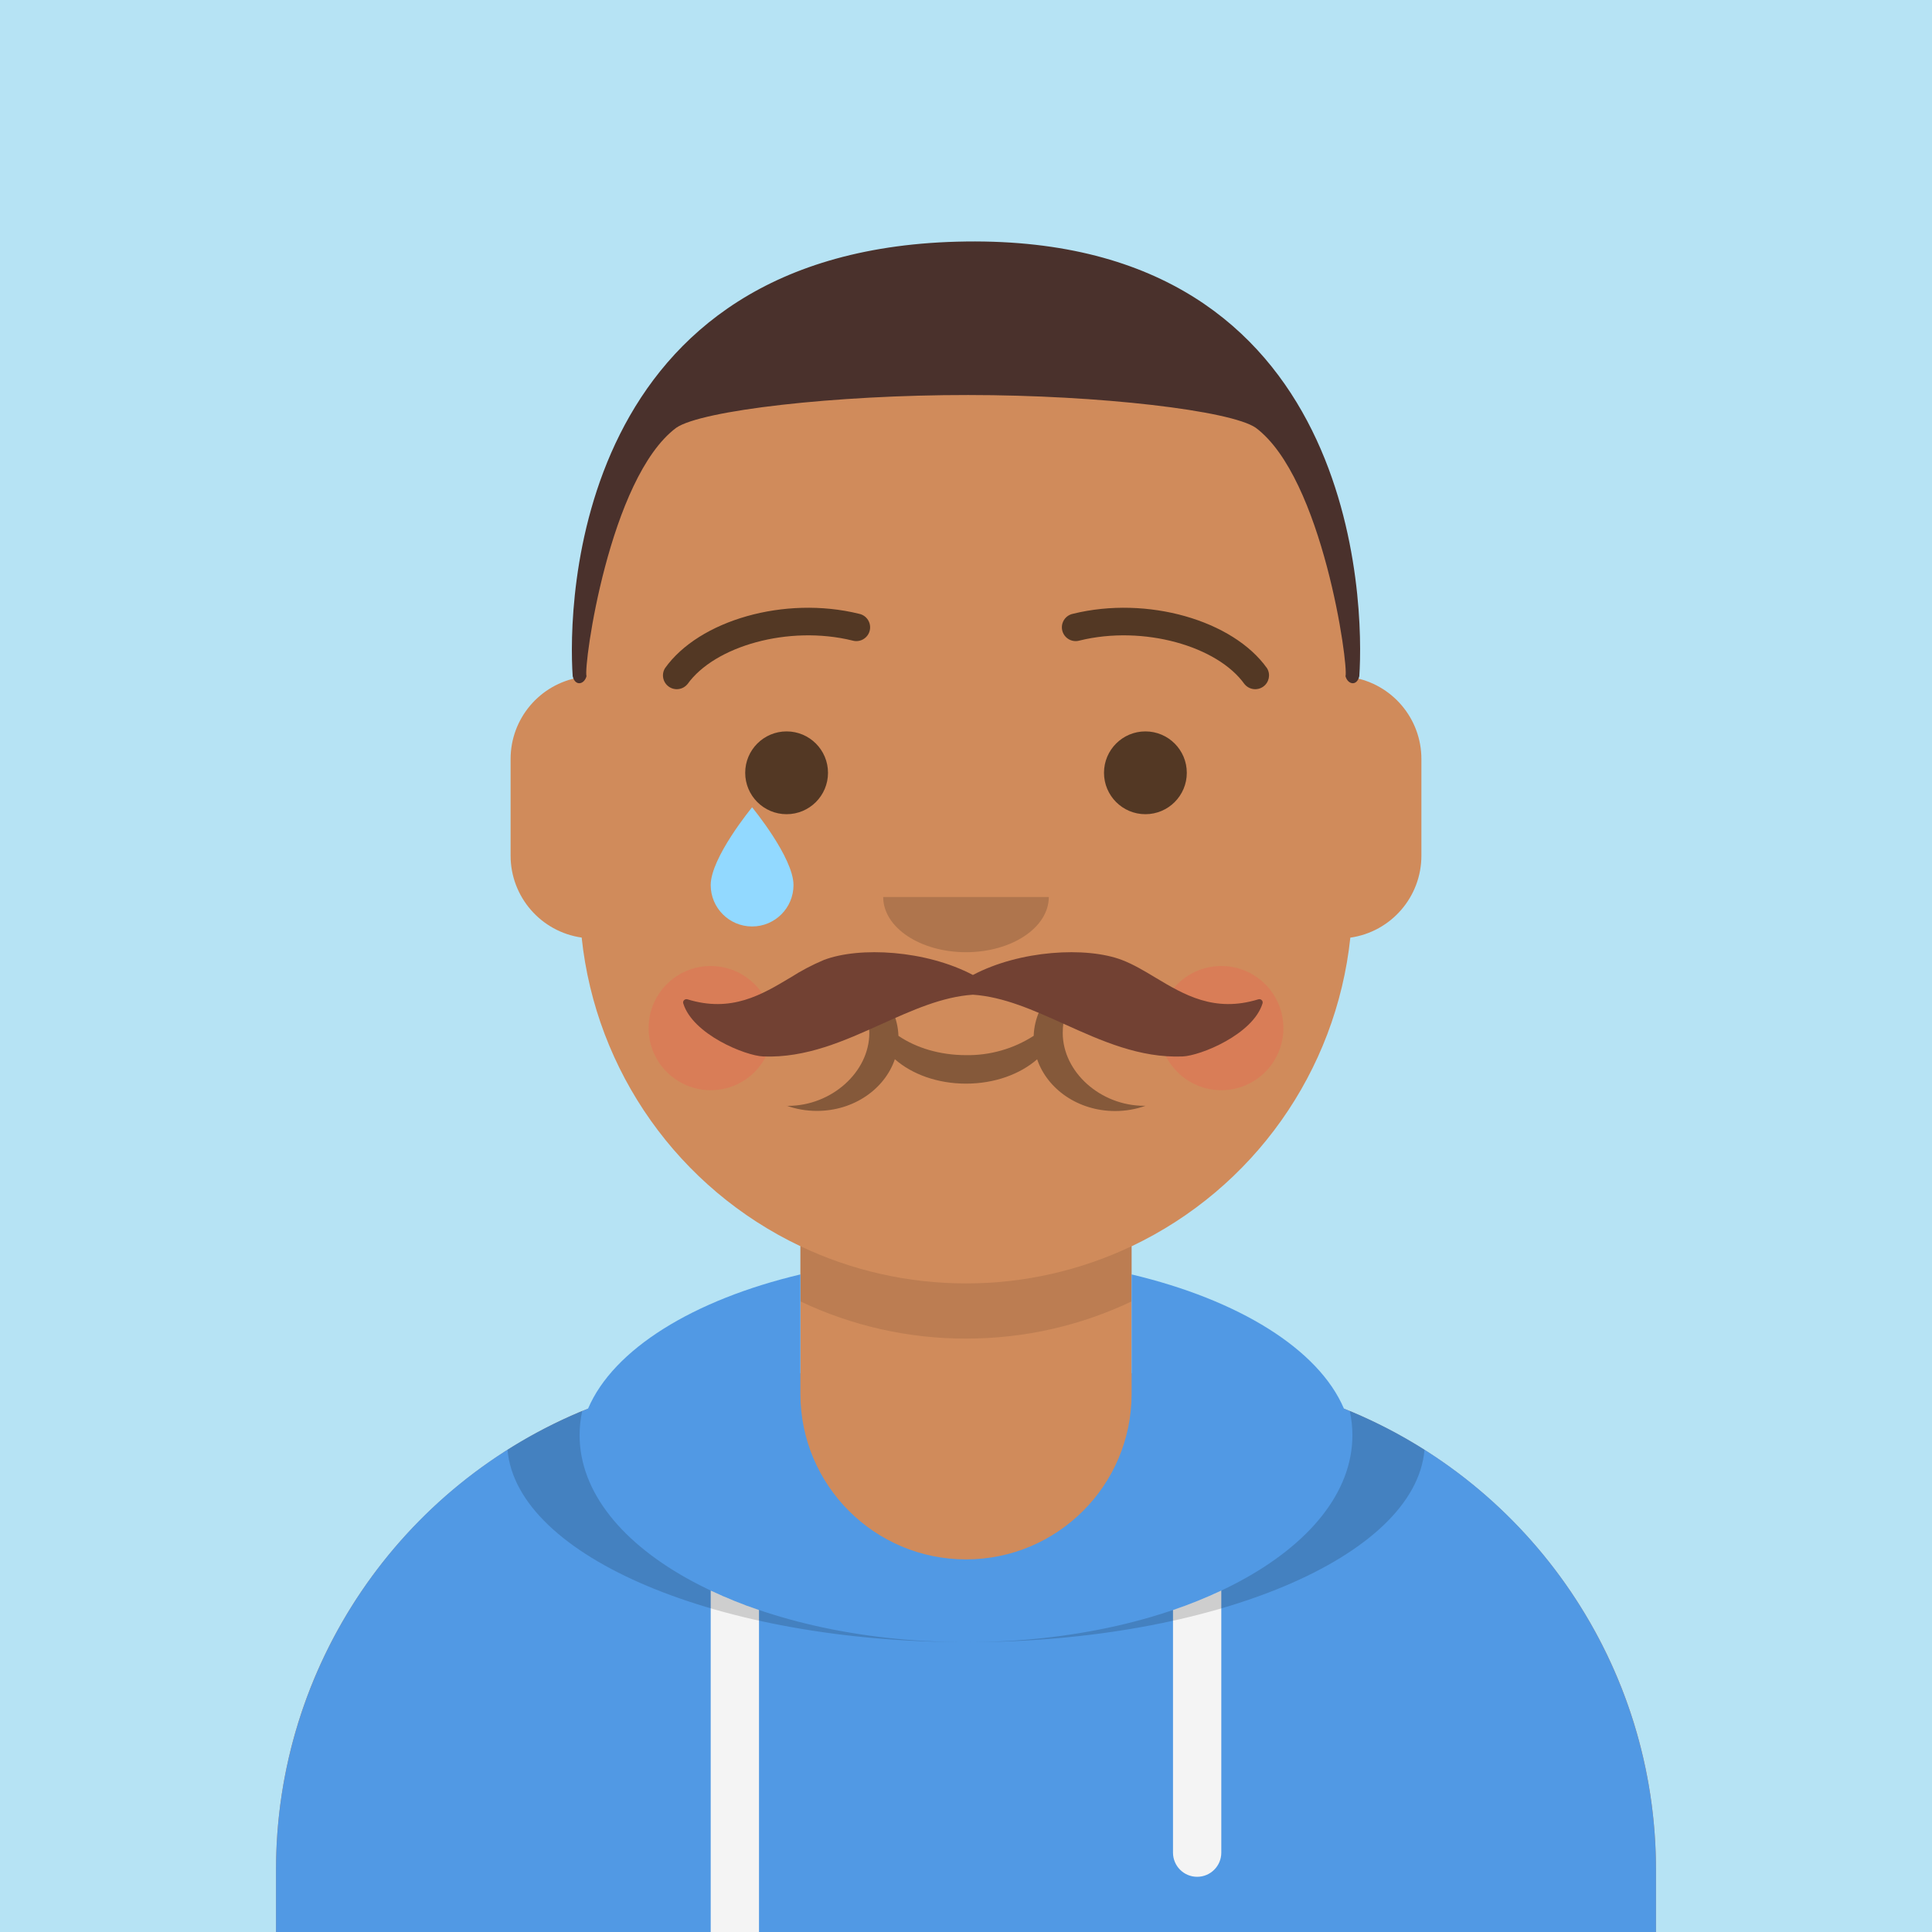
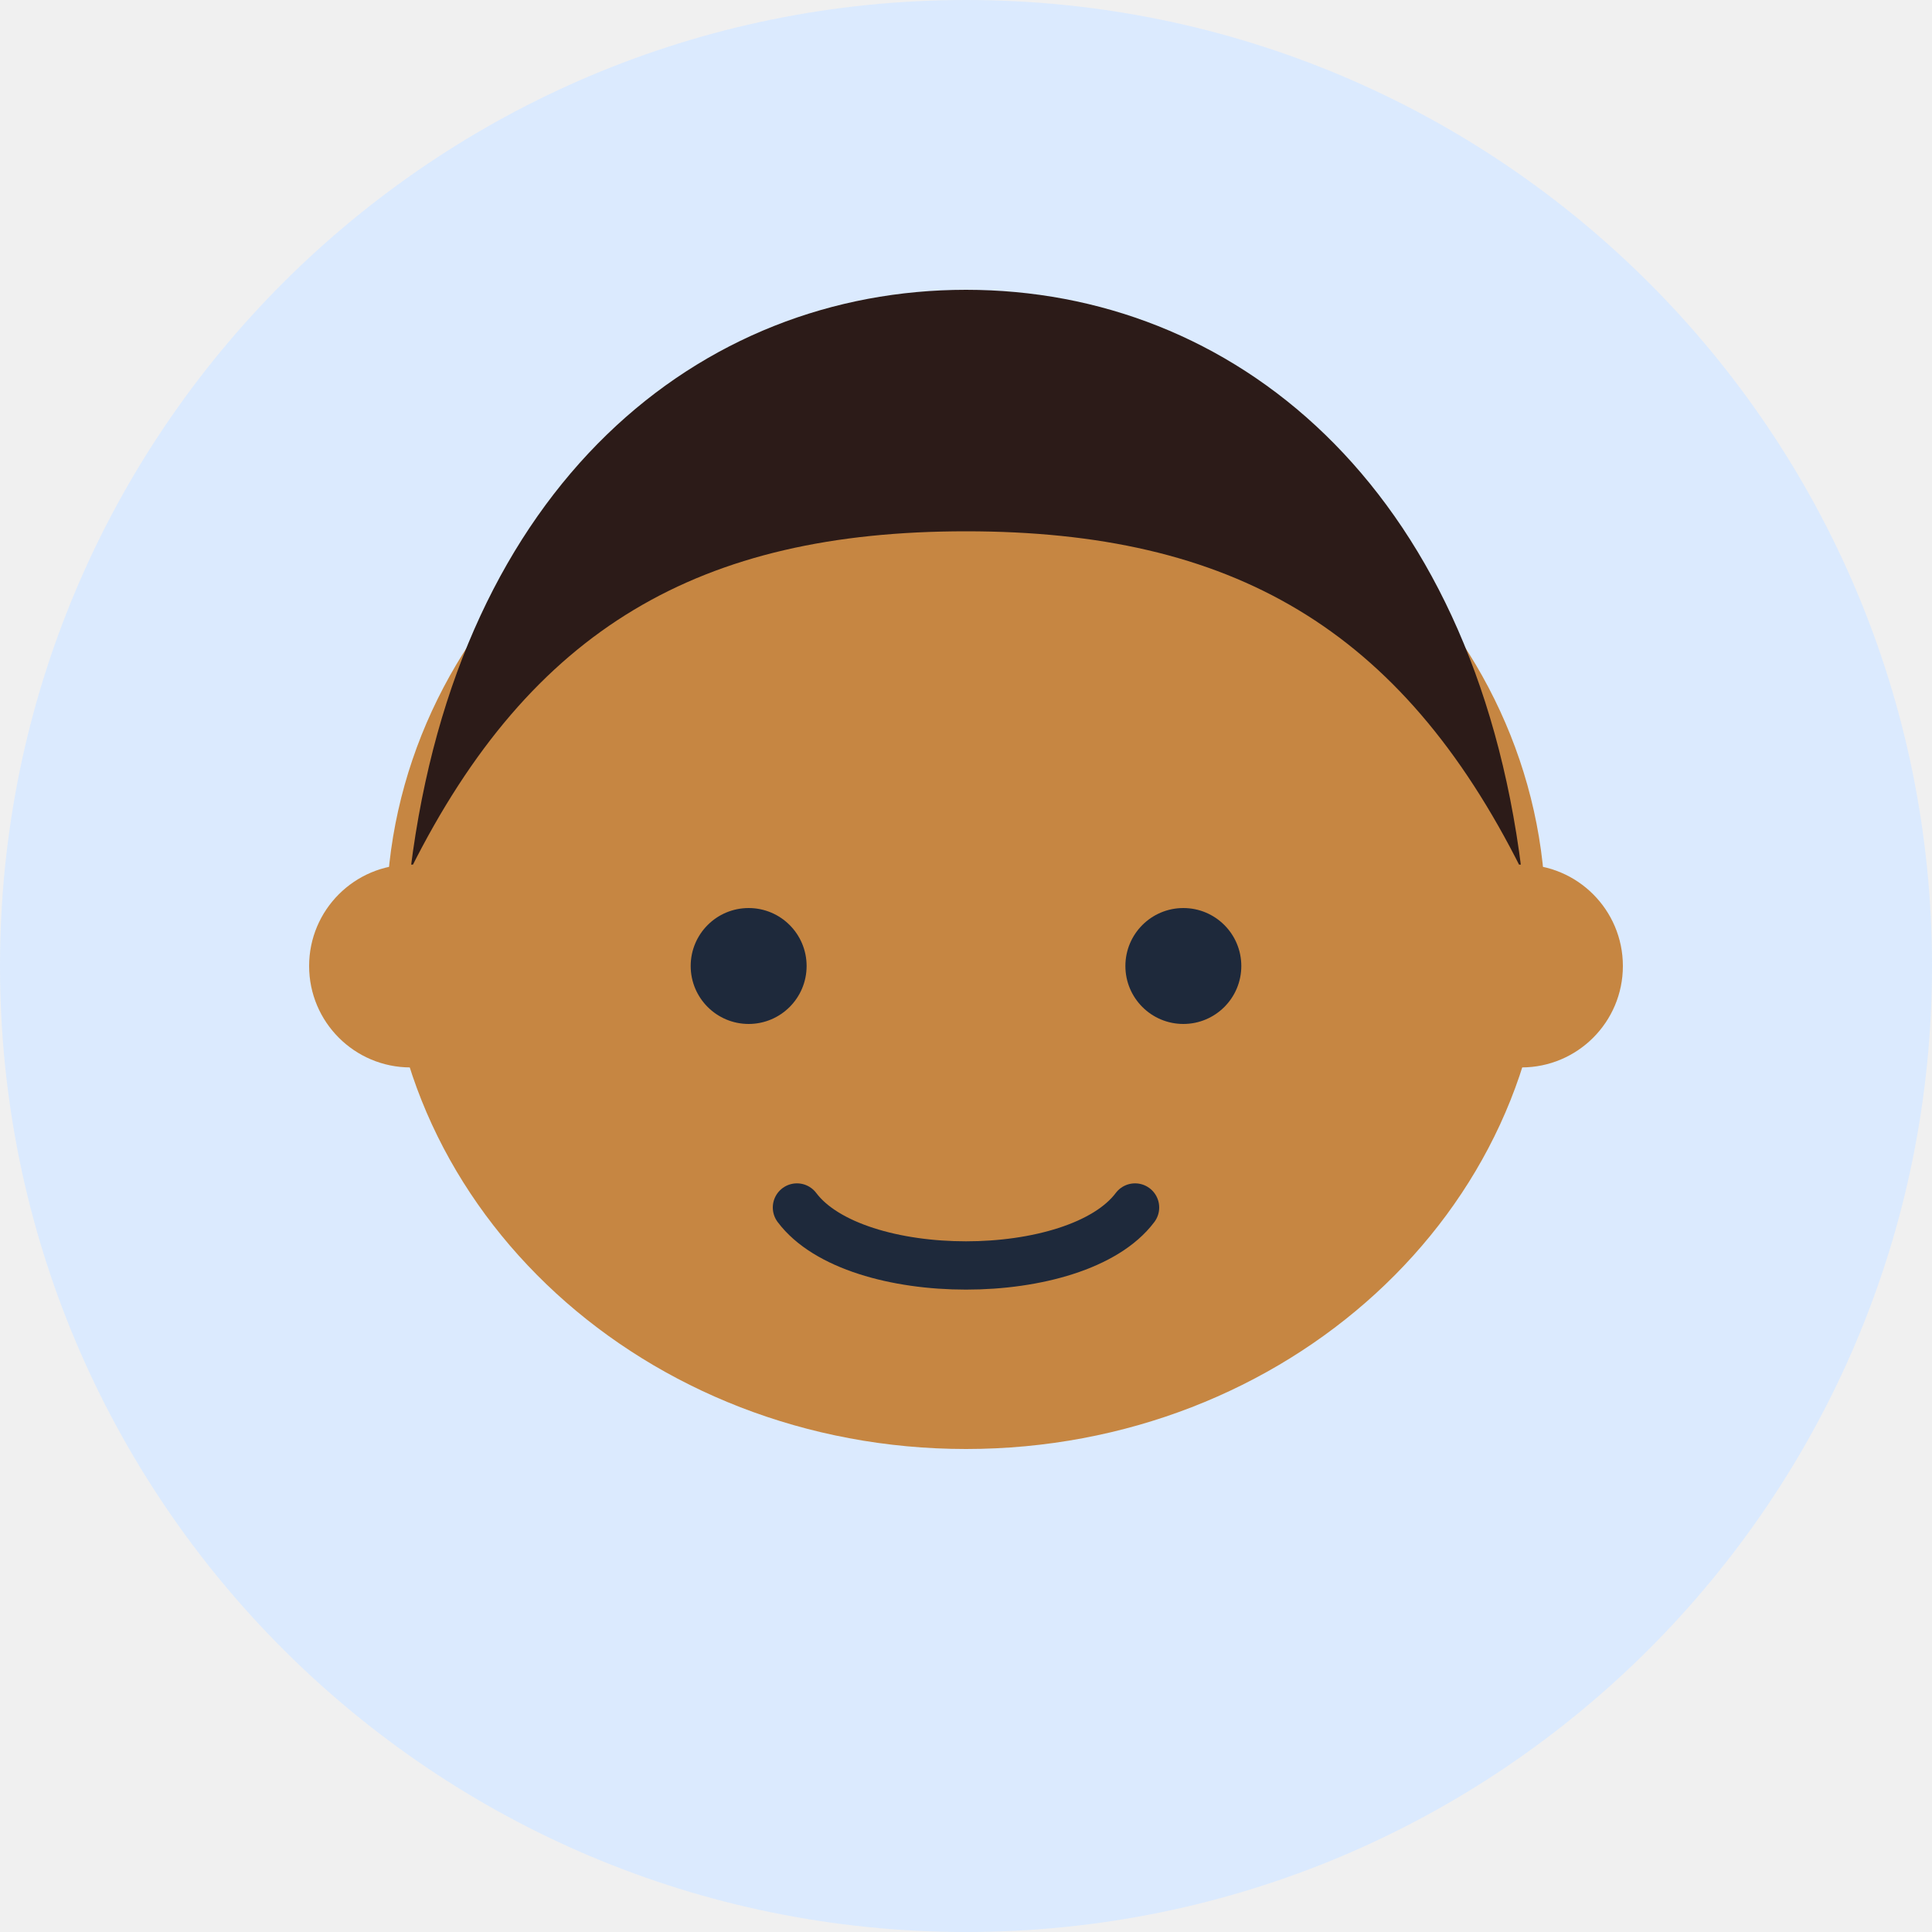
- <svg xmlns="http://www.w3.org/2000/svg" viewBox="0 0 280 280" fill="none" shape-rendering="auto">
-   <mask id="viewboxMask">
-     <rect width="280" height="280" rx="0" ry="0" x="0" y="0" fill="#fff" />
-   </mask>
-   <g mask="url(#viewboxMask)">
-     <rect fill="#b6e3f4" width="280" height="280" x="0" y="0" />
-     <g transform="translate(8)">
-       <path d="M132 36a56 56 0 0 0-56 56v6.17A12 12 0 0 0 66 110v14a12 12 0 0 0 10.3 11.88 56.04 56.04 0 0 0 31.7 44.73v18.4h-4a72 72 0 0 0-72 72v9h200v-9a72 72 0 0 0-72-72h-4v-18.39a56.04 56.04 0 0 0 31.7-44.73A12 12 0 0 0 198 124v-14a12 12 0 0 0-10-11.83V92a56 56 0 0 0-56-56Z" fill="#d08b5b" />
-       <path d="M108 180.61v8a55.79 55.79 0 0 0 24 5.39c8.59 0 16.73-1.93 24-5.39v-8a55.79 55.79 0 0 1-24 5.39 55.79 55.79 0 0 1-24-5.39Z" fill="#000" fill-opacity=".1" />
-       <g transform="translate(0 170)">
-         <path d="M108 14.7c-15.52 3.68-27.1 10.83-30.77 19.44A72.02 72.02 0 0 0 32 101v9h200v-9a72.02 72.02 0 0 0-45.23-66.86C183.1 25.53 171.52 18.38 156 14.7V32a24 24 0 1 1-48 0V14.7Z" fill="#5199e4" />
-         <path d="M102 63.34a67.1 67.1 0 0 1-7-2.82V110h7V63.34ZM162 63.34a67.04 67.04 0 0 0 7-2.82V98.5a3.5 3.5 0 1 1-7 0V63.34Z" fill="#F4F4F4" />
-         <path d="M187.62 34.49a71.79 71.79 0 0 1 10.83 5.63C197.11 55.62 167.87 68 132 68c30.93 0 56-13.43 56-30 0-1.19-.13-2.36-.38-3.51ZM76.38 34.49a16.48 16.48 0 0 0-.38 3.5c0 16.58 25.07 30 56 30-35.87 0-65.1-12.38-66.45-27.88a71.79 71.79 0 0 1 10.83-5.63Z" fill="#000" fill-opacity=".16" />
-       </g>
-       <g transform="translate(78 134)">
-         <path d="M28 26.24c1.36.5 2.84.76 4.4.76 5.31 0 9.81-3.15 11.29-7.49 2.47 2.17 6.17 3.54 10.31 3.54 4.14 0 7.84-1.37 10.31-3.53 1.48 4.35 5.98 7.5 11.3 7.5 1.55 0 3.03-.27 4.4-.76h-.19c-6.33 0-11.8-4.9-11.8-10.56 0-4.18 2.32-7.72 5.69-9.68-5.5.8-9.73 5-9.9 10.1a17.61 17.61 0 0 1-9.8 2.8c-3.8 0-7.25-1.06-9.8-2.8-.18-5.1-4.4-9.3-9.9-10.1a11.18 11.18 0 0 1 5.68 9.68c0 5.66-5.47 10.57-11.8 10.57H28Z" fill="#000" fill-opacity=".6" opacity=".6" />
-         <path d="M17 24a9 9 0 1 0 0-18 9 9 0 0 0 0 18ZM91 24a9 9 0 1 0 0-18 9 9 0 0 0 0 18Z" fill="#FF4646" fill-opacity=".2" />
-       </g>
-       <g transform="translate(104 122)">
-         <path fill-rule="evenodd" clip-rule="evenodd" d="M16 8c0 4.42 5.37 8 12 8s12-3.58 12-8" fill="#000" fill-opacity=".16" />
-       </g>
-       <g transform="translate(76 90)">
-         <path d="M25 27s-6 7.27-6 11.27a6 6 0 1 0 12 0c0-4-6-11.27-6-11.27Z" fill="#92D9FF" />
-         <path d="M36 22a6 6 0 1 1-12 0 6 6 0 0 1 12 0ZM88 22a6 6 0 1 1-12 0 6 6 0 0 1 12 0Z" fill="#000" fill-opacity=".6" />
-       </g>
-       <g transform="translate(76 82)">
-         <path d="M15.63 17.16c3.92-5.51 14.65-8.6 23.9-6.33a2 2 0 1 0 .95-3.88c-10.74-2.64-23.17.94-28.11 7.9a2 2 0 0 0 3.26 2.3ZM96.37 17.16c-3.91-5.51-14.65-8.6-23.9-6.33a2 2 0 1 1-.95-3.88c10.74-2.64 23.17.94 28.11 7.9a2 2 0 0 1-3.26 2.3Z" fill="#000" fill-opacity=".6" />
-       </g>
-       <g transform="translate(-1)">
-         <path fill-rule="evenodd" clip-rule="evenodd" d="M76 98c.35 1.49 1.67 1.22 2 0-.46-1.55 3.3-28.75 13-36 3.62-2.52 23-4.77 42.31-4.75 19.1 0 38.11 2.26 41.69 4.75 9.7 7.25 13.46 34.45 13 36 .33 1.22 1.65 1.49 2 0 .72-10.3 0-63.73-57-63-57 .73-57.72 52.7-57 63Z" fill="#4a312c" />
-       </g>
-       <g transform="translate(49 72)">
-         <path d="M57.55 69.68a31.8 31.8 0 0 1 4.84-2.55C67.58 65.15 77.2 65.71 84 69.3c6.8-3.59 16.42-4.15 21.61-2.17 1.64.63 3.22 1.57 4.84 2.55 4.13 2.47 8.55 5.12 14.91 3.15.37-.12.73.22.62.58-1.37 4.5-9 7.6-11.6 7.7-6.2.24-11.75-2.26-17.13-4.69-4.44-2-8.77-3.96-13.25-4.26-4.48.3-8.8 2.26-13.25 4.26-5.38 2.43-10.92 4.93-17.13 4.69-2.6-.1-10.23-3.2-11.6-7.7-.11-.36.25-.7.62-.58 6.36 1.97 10.78-.68 14.9-3.15Z" fill="#724133" />
-       </g>
-       <g transform="translate(62 42)" />
-     </g>
-   </g>
+ <svg xmlns="http://www.w3.org/2000/svg" viewBox="0 0 80 80" fill="none">
+   <circle cx="40" cy="40" r="40" fill="#dbeafe" />
+   <ellipse cx="40" cy="38" rx="24" ry="22" fill="#c68642" />
+   <path d="M17 36c2-16 12-24 23-24s21 8 23 24c-5-10-12-14-23-14S22 26 17 36z" fill="#2c1b18" />
+   <circle cx="17" cy="40" r="4.2" fill="#c68642" />
+   <circle cx="63" cy="40" r="4.2" fill="#c68642" />
+   <circle cx="31" cy="40" r="2.4" fill="#1e293b" />
+   <circle cx="49" cy="40" r="2.4" fill="#1e293b" />
+   <path d="M33 50c2.4 3.2 11.6 3.2 14 0" stroke="#1e293b" stroke-width="2" stroke-linecap="round" fill="none" />
</svg>
